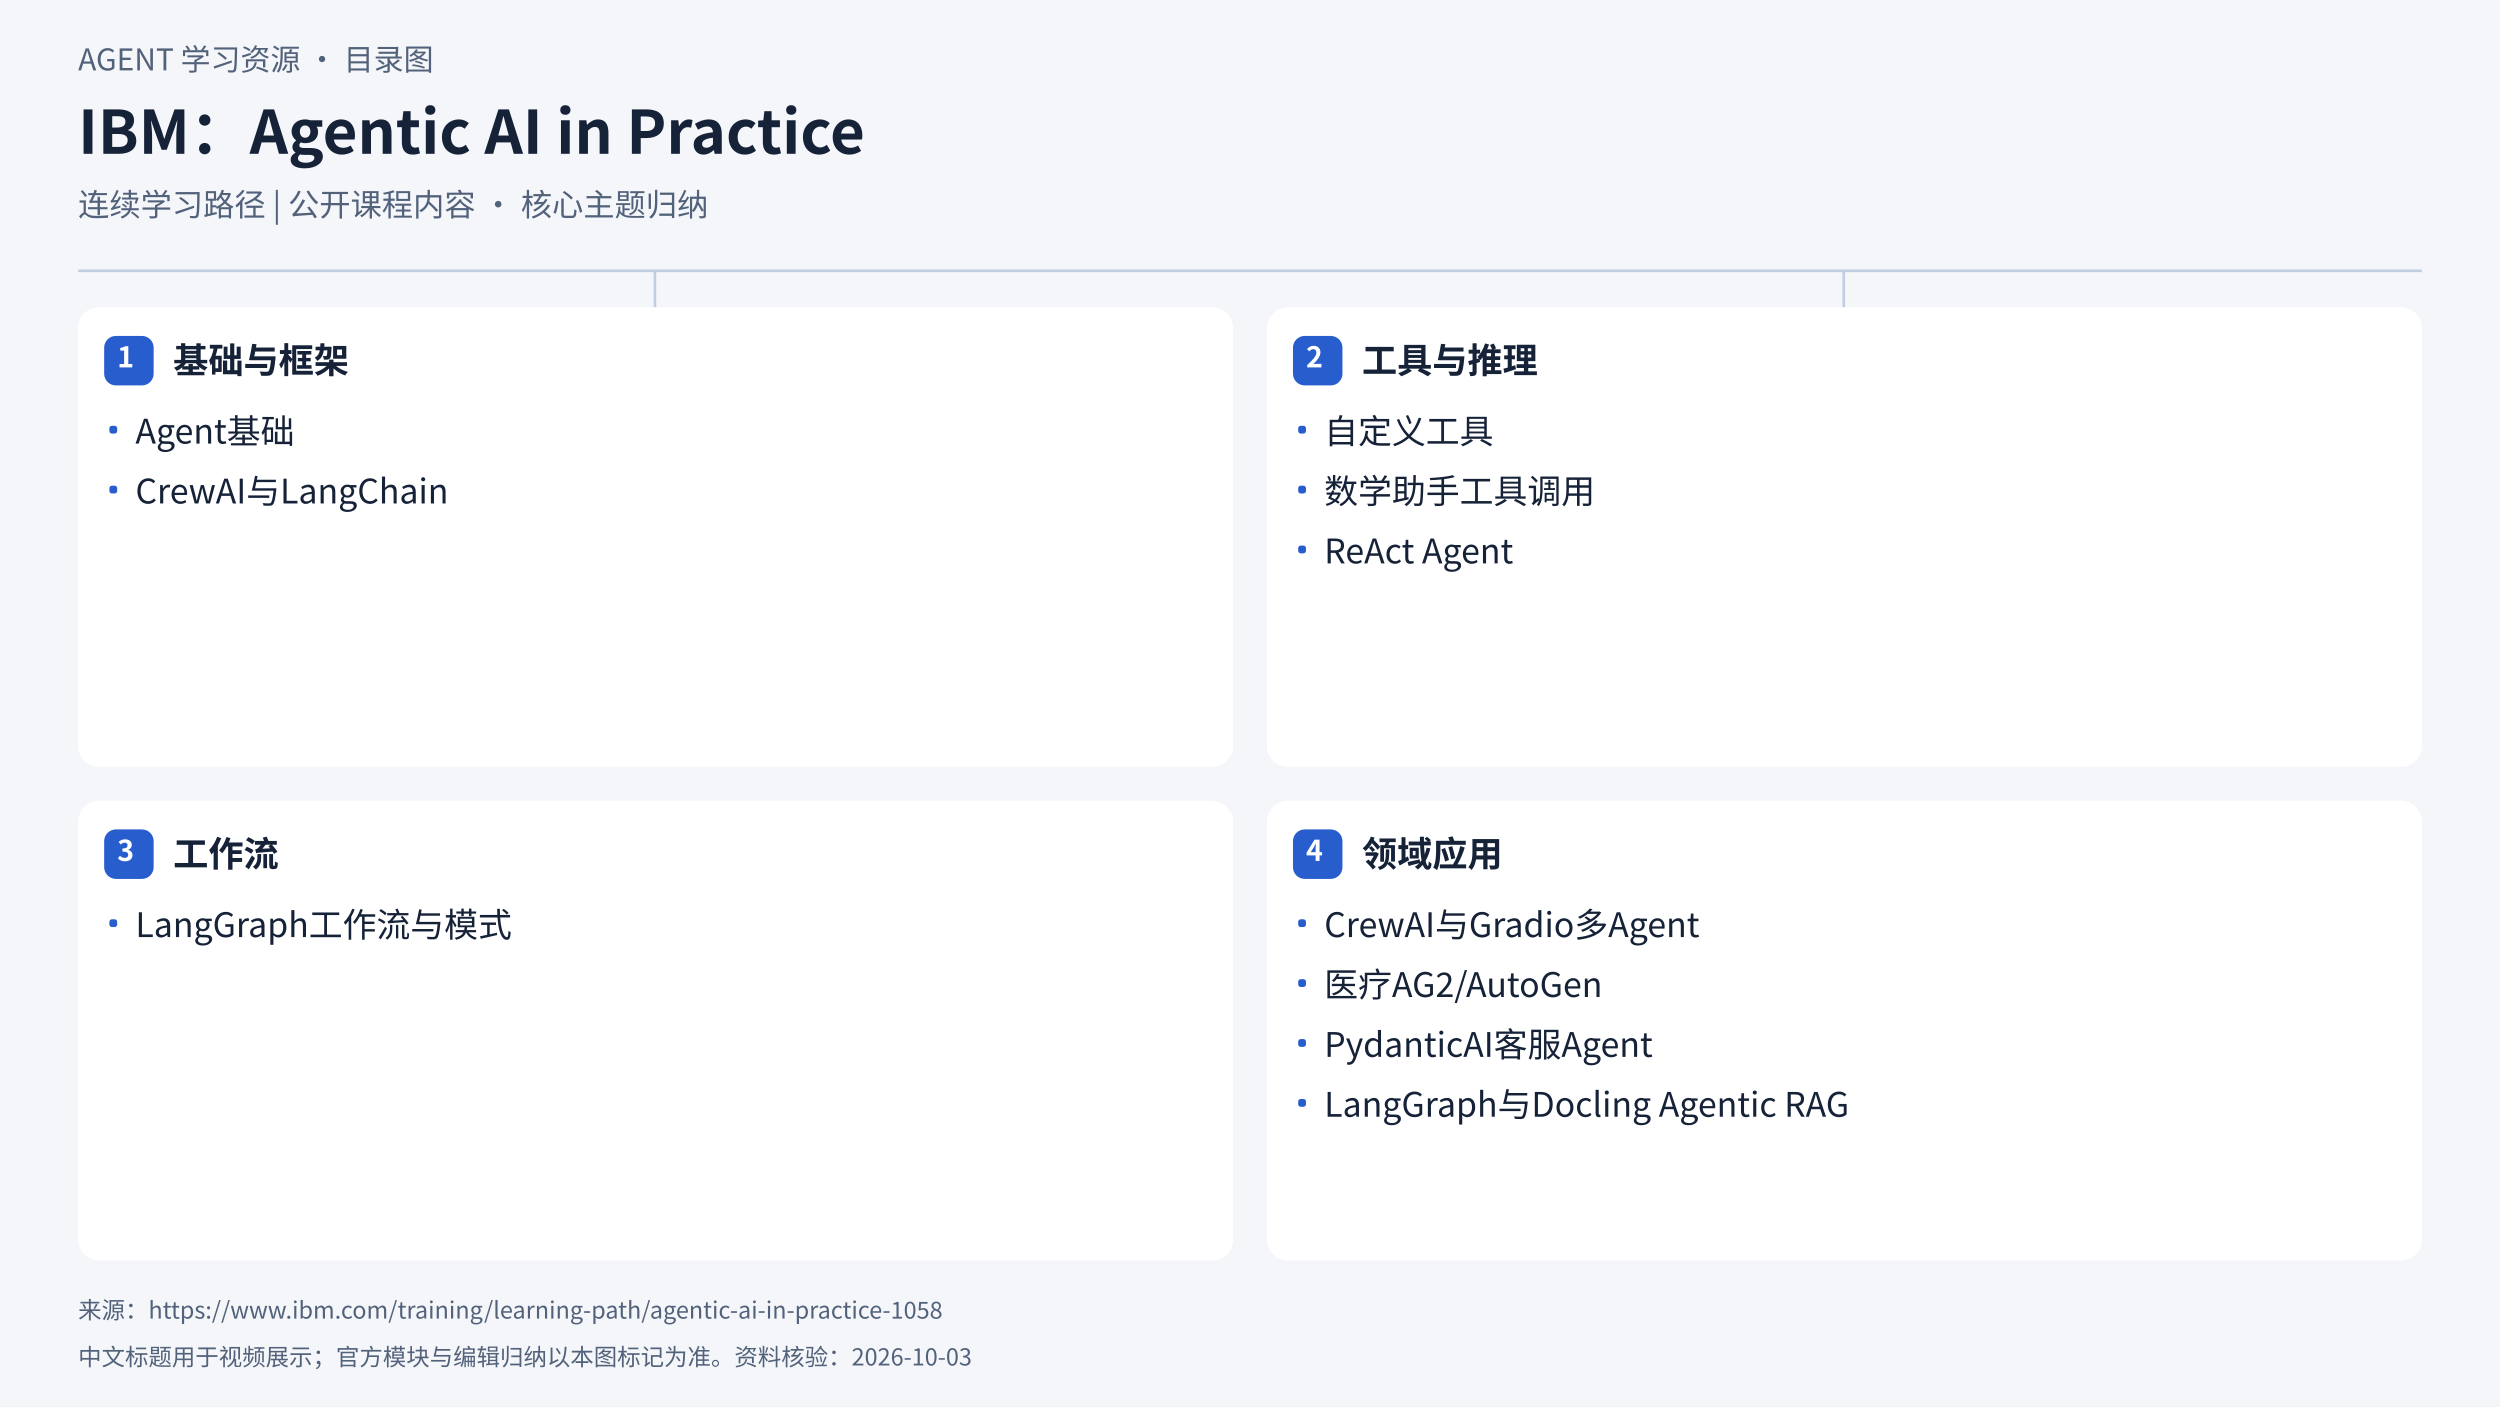
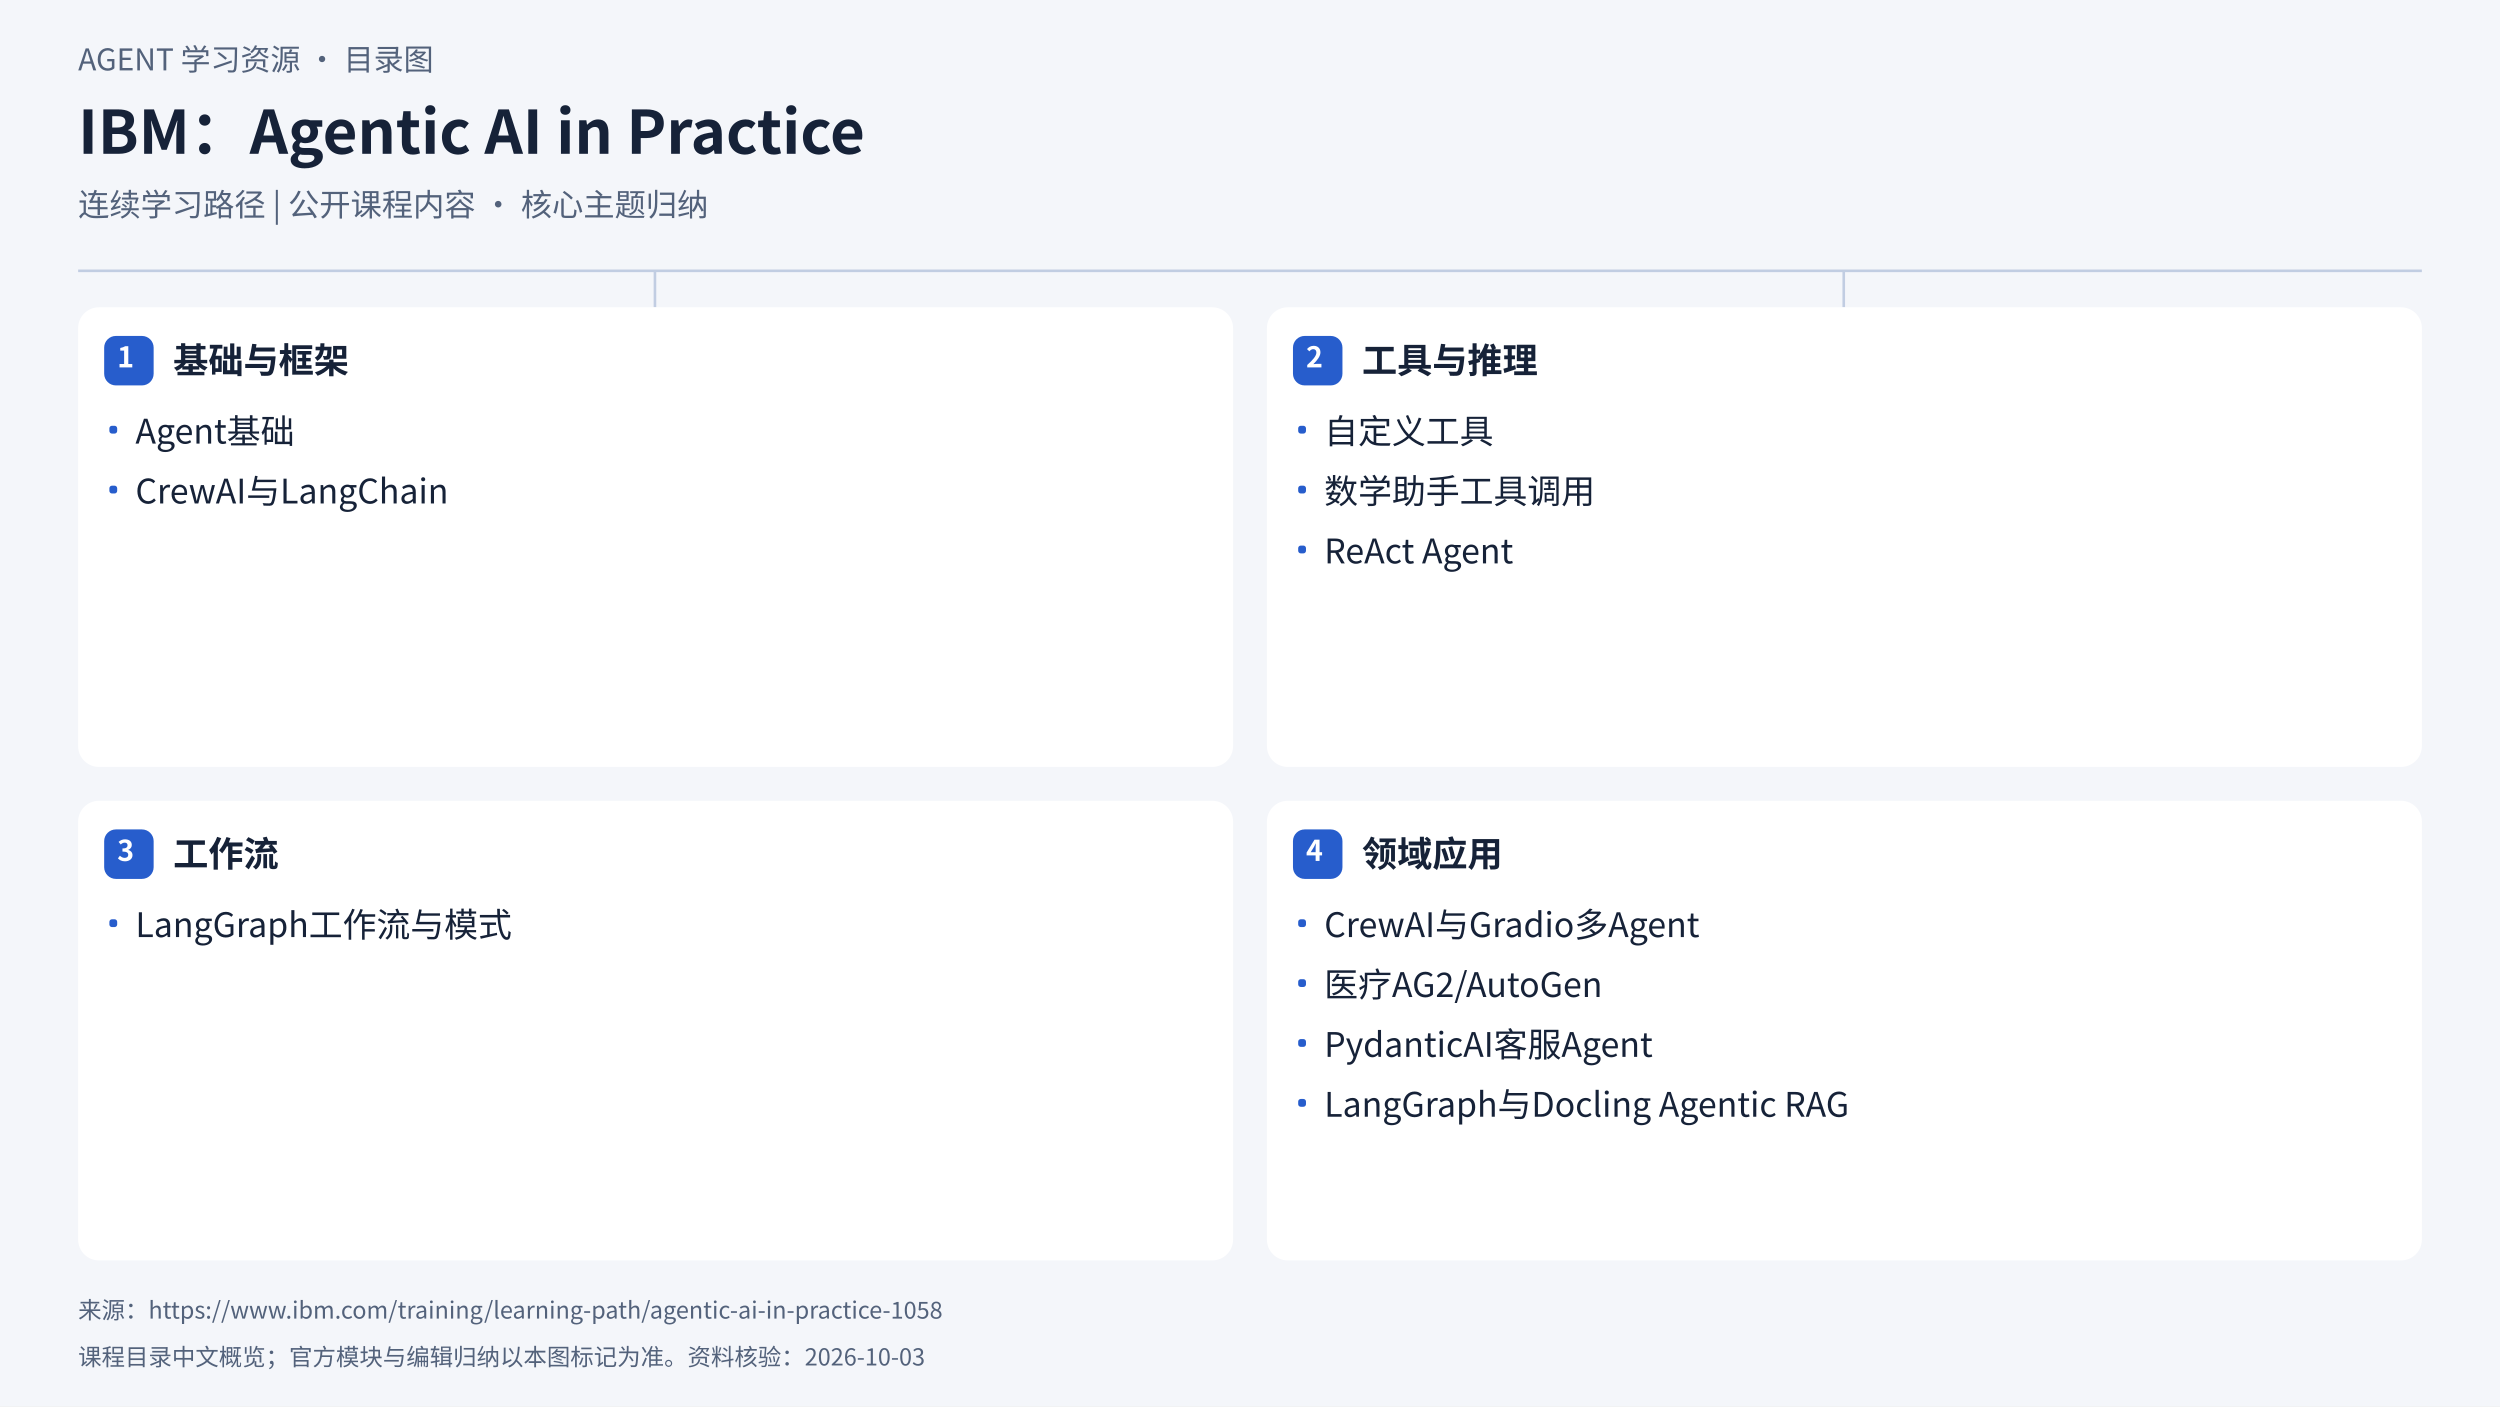
<svg xmlns="http://www.w3.org/2000/svg" width="1920" height="1080" viewBox="0 0 1920 1080">
  <rect width="1920" height="1080" fill="#F4F6FA" />
  <style>text{font-family:"Microsoft YaHei","Noto Sans CJK SC",sans-serif}</style>
  <text x="60" y="34" dominant-baseline="text-before-edge" font-size="23" fill="#53627B" font-weight="400">AGENT 学习资源 · 目录图</text>
  <text x="60" y="78" dominant-baseline="text-before-edge" font-size="46" fill="#162238" font-weight="700">IBM：Agentic AI in Practice</text>
  <text x="60" y="145" dominant-baseline="text-before-edge" font-size="24" fill="#53627B" font-weight="400">连续学习路径  |  公开课程内容 · 核心主题归纳</text>
  <line x1="60" y1="208" x2="1860" y2="208" stroke="#C1CDE2" stroke-width="2" />
  <line x1="503" y1="208" x2="503" y2="236" stroke="#C1CDE2" stroke-width="2" />
  <rect x="60" y="236" width="887" height="353" rx="16" fill="#FFFFFF" />
  <rect x="80" y="258" width="38" height="38" rx="9" fill="#275DCC" />
  <text x="90" y="263" dominant-baseline="text-before-edge" font-size="22" fill="#FFFFFF" font-weight="700">1</text>
  <text x="133" y="263" dominant-baseline="text-before-edge" font-size="27" fill="#162238" font-weight="700">基础与框架</text>
  <rect x="84" y="327" width="6" height="6" rx="2" fill="#275DCC" />
  <text x="104" y="318" dominant-baseline="text-before-edge" font-size="26" fill="#162238" font-weight="400">Agent基础</text>
  <rect x="84" y="373" width="6" height="6" rx="2" fill="#275DCC" />
  <text x="104" y="364" dominant-baseline="text-before-edge" font-size="26" fill="#162238" font-weight="400">CrewAI与LangChain</text>
  <line x1="1416" y1="208" x2="1416" y2="236" stroke="#C1CDE2" stroke-width="2" />
  <rect x="973" y="236" width="887" height="353" rx="16" fill="#FFFFFF" />
  <rect x="993" y="258" width="38" height="38" rx="9" fill="#275DCC" />
  <text x="1003" y="263" dominant-baseline="text-before-edge" font-size="22" fill="#FFFFFF" font-weight="700">2</text>
  <text x="1046" y="263" dominant-baseline="text-before-edge" font-size="27" fill="#162238" font-weight="700">工具与推理</text>
  <rect x="997" y="327" width="6" height="6" rx="2" fill="#275DCC" />
  <text x="1017" y="318" dominant-baseline="text-before-edge" font-size="26" fill="#162238" font-weight="400">自定义工具</text>
  <rect x="997" y="373" width="6" height="6" rx="2" fill="#275DCC" />
  <text x="1017" y="364" dominant-baseline="text-before-edge" font-size="26" fill="#162238" font-weight="400">数学助手工具调用</text>
  <rect x="997" y="419" width="6" height="6" rx="2" fill="#275DCC" />
  <text x="1017" y="410" dominant-baseline="text-before-edge" font-size="26" fill="#162238" font-weight="400">ReAct Agent</text>
  <rect x="60" y="615" width="887" height="353" rx="16" fill="#FFFFFF" />
  <rect x="80" y="637" width="38" height="38" rx="9" fill="#275DCC" />
  <text x="90" y="642" dominant-baseline="text-before-edge" font-size="22" fill="#FFFFFF" font-weight="700">3</text>
  <text x="133" y="642" dominant-baseline="text-before-edge" font-size="27" fill="#162238" font-weight="700">工作流</text>
  <rect x="84" y="706" width="6" height="6" rx="2" fill="#275DCC" />
  <text x="104" y="697" dominant-baseline="text-before-edge" font-size="26" fill="#162238" font-weight="400">LangGraph工作流与模式</text>
  <rect x="973" y="615" width="887" height="353" rx="16" fill="#FFFFFF" />
  <rect x="993" y="637" width="38" height="38" rx="9" fill="#275DCC" />
  <text x="1003" y="642" dominant-baseline="text-before-edge" font-size="22" fill="#FFFFFF" font-weight="700">4</text>
  <text x="1046" y="642" dominant-baseline="text-before-edge" font-size="27" fill="#162238" font-weight="700">领域应用</text>
  <rect x="997" y="706" width="6" height="6" rx="2" fill="#275DCC" />
  <text x="1017" y="697" dominant-baseline="text-before-edge" font-size="26" fill="#162238" font-weight="400">CrewAI与Gradio多Agent</text>
  <rect x="997" y="752" width="6" height="6" rx="2" fill="#275DCC" />
  <text x="1017" y="743" dominant-baseline="text-before-edge" font-size="26" fill="#162238" font-weight="400">医疗AG2/AutoGen</text>
  <rect x="997" y="798" width="6" height="6" rx="2" fill="#275DCC" />
  <text x="1017" y="789" dominant-baseline="text-before-edge" font-size="26" fill="#162238" font-weight="400">PydanticAI客服Agent</text>
  <rect x="997" y="844" width="6" height="6" rx="2" fill="#275DCC" />
  <text x="1017" y="835" dominant-baseline="text-before-edge" font-size="26" fill="#162238" font-weight="400">LangGraph与Docling Agentic RAG</text>
  <text x="60" y="997" dominant-baseline="text-before-edge" font-size="18" fill="#53627B" font-weight="400">来源：https://www.ibm.com/training/learning-path/agentic-ai-in-practice-1058</text>
-   <text x="60" y="1033" dominant-baseline="text-before-edge" font-size="18" fill="#53627B" font-weight="400">中文标题用于视频展示；官方模块与编辑归纳以本图标记为准。资料核验：2026-10-03</text>
+   <text x="60" y="1033" dominant-baseline="text-before-edge" font-size="18" fill="#53627B" font-weight="400">课程目录中文概览；官方模块与编辑归纳以本图标记为准。资料核验：2026-10-03</text>
</svg>
